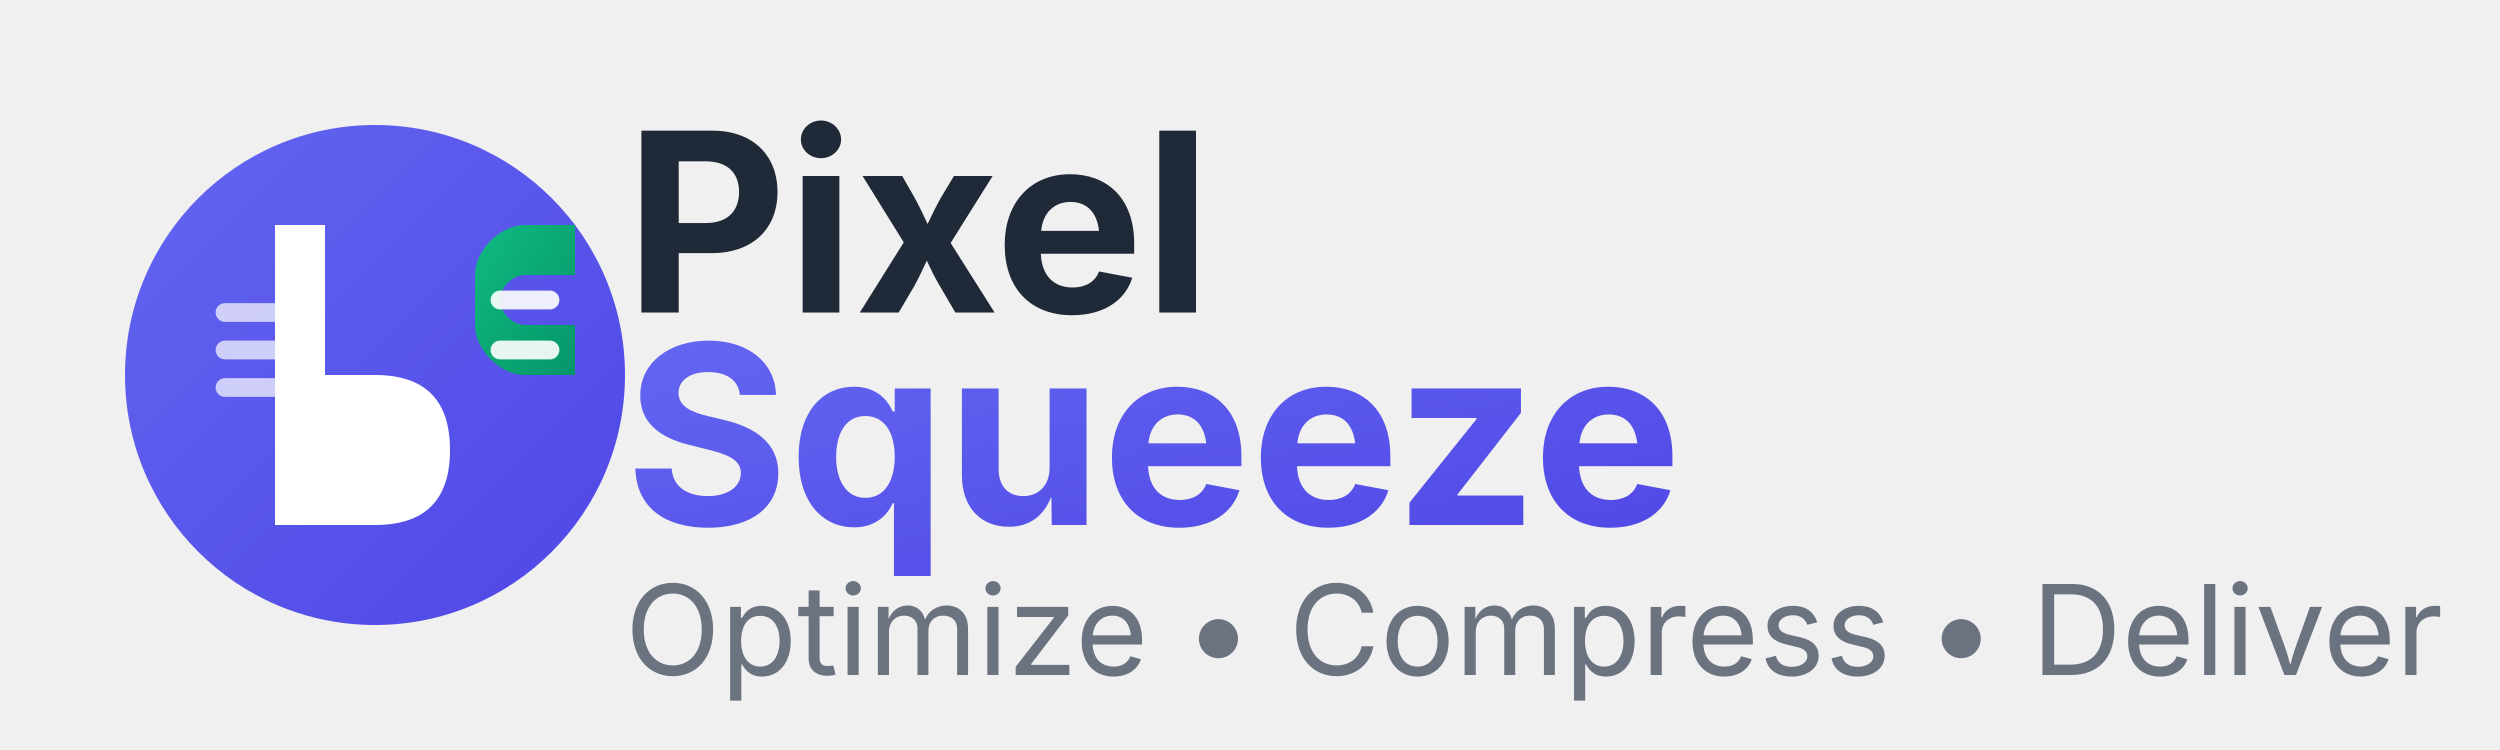
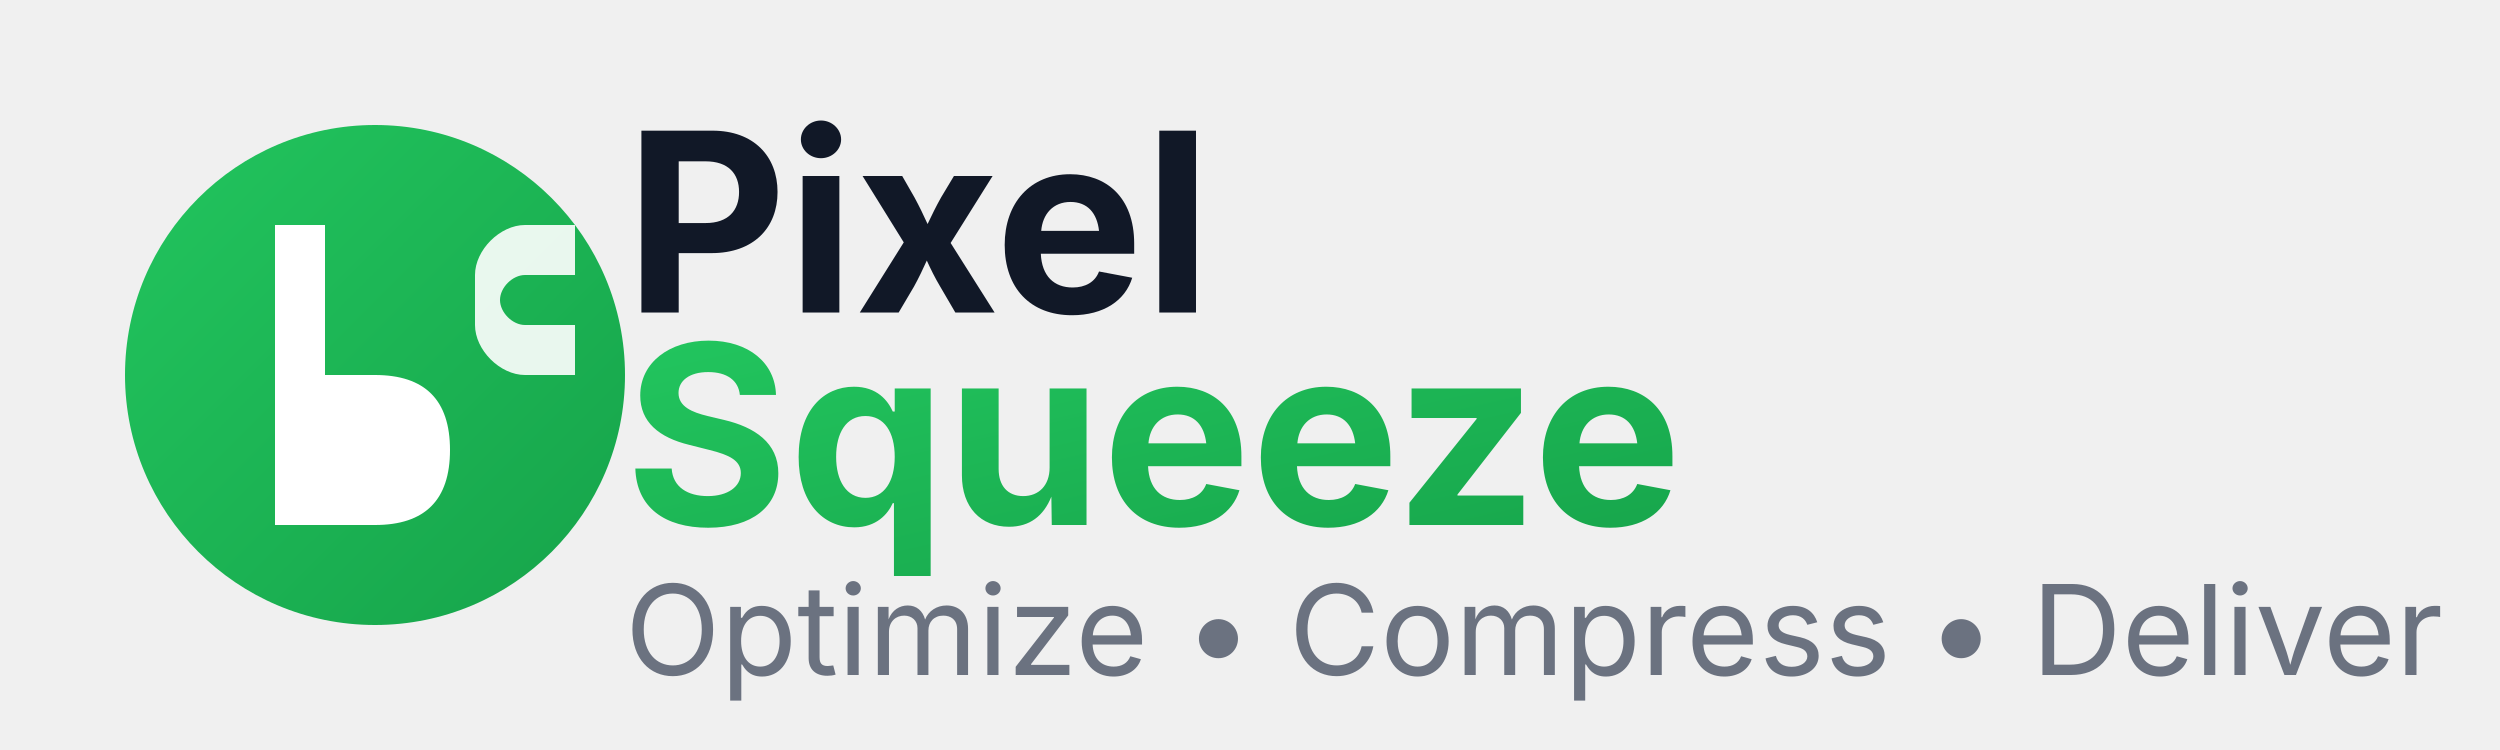
<svg xmlns="http://www.w3.org/2000/svg" width="200" height="60" viewBox="0 0 200 60" fill="none">
  <defs>
    <linearGradient id="logoGradient" x1="0%" y1="0%" x2="100%" y2="100%">
-       <stop offset="0%" style="stop-color:#6366F1;stop-opacity:1" />
-       <stop offset="100%" style="stop-color:#4F46E5;stop-opacity:1" />
-     </linearGradient>
-     <linearGradient id="accentGradient" x1="0%" y1="0%" x2="100%" y2="100%">
-       <stop offset="0%" style="stop-color:#10B981;stop-opacity:1" />
-       <stop offset="100%" style="stop-color:#059669;stop-opacity:1" />
+       <stop offset="0%" style="stop-color:#22C55E;stop-opacity:1" />
+       <stop offset="100%" style="stop-color:#16A34A;stop-opacity:1" />
    </linearGradient>
  </defs>
  <g transform="translate(10, 10)">
    <circle cx="20" cy="20" r="20" fill="url(#logoGradient)" />
    <path d="M 12 8 L 12 32 L 20 32 C 24 32 26 30 26 26 C 26 22 24 20 20 20 L 16 20 L 16 8 Z" fill="white" />
-     <path d="M 28 12 C 28 10 30 8 32 8 L 36 8 L 36 12 L 32 12 C 31 12 30 13 30 14 C 30 15 31 16 32 16 L 36 16 L 36 20 L 32 20 C 30 20 28 18 28 16" fill="url(#accentGradient)" />
-     <path d="M 8 15 L 12 15" stroke="white" stroke-width="1.5" stroke-linecap="round" opacity="0.7" />
-     <path d="M 8 18 L 12 18" stroke="white" stroke-width="1.5" stroke-linecap="round" opacity="0.7" />
-     <path d="M 8 21 L 12 21" stroke="white" stroke-width="1.5" stroke-linecap="round" opacity="0.7" />
-     <path d="M 30 14 L 34 14" stroke="white" stroke-width="1.5" stroke-linecap="round" opacity="0.9" />
-     <path d="M 30 18 L 34 18" stroke="white" stroke-width="1.5" stroke-linecap="round" opacity="0.9" />
+     <path d="M 28 12 C 28 10 30 8 32 8 L 36 8 L 36 12 L 32 12 C 31 12 30 13 30 14 C 30 15 31 16 32 16 L 36 16 L 36 20 L 32 20 C 30 20 28 18 28 16" fill="white" opacity="0.9" />
  </g>
-   <text x="50" y="25" font-family="Inter, -apple-system, BlinkMacSystemFont, sans-serif" font-size="20" font-weight="700" fill="#1F2937">
-     Pixel
-   </text>
-   <text x="50" y="42" font-family="Inter, -apple-system, BlinkMacSystemFont, sans-serif" font-size="20" font-weight="700" fill="url(#logoGradient)">
-     Squeeze
-   </text>
-   <text x="50" y="54" font-family="Inter, -apple-system, BlinkMacSystemFont, sans-serif" font-size="10" font-weight="400" fill="#6B7280">
-     Optimize • Compress • Deliver
-   </text>
+   <text x="50" y="25" font-family="Inter, -apple-system, BlinkMacSystemFont, sans-serif" font-size="20" font-weight="700" fill="#111827">Pixel</text>
+   <text x="50" y="42" font-family="Inter, -apple-system, BlinkMacSystemFont, sans-serif" font-size="20" font-weight="700" fill="url(#logoGradient)">Squeeze</text>
+   <text x="50" y="54" font-family="Inter, -apple-system, BlinkMacSystemFont, sans-serif" font-size="10" font-weight="400" fill="#6B7280">Optimize • Compress • Deliver</text>
</svg>
